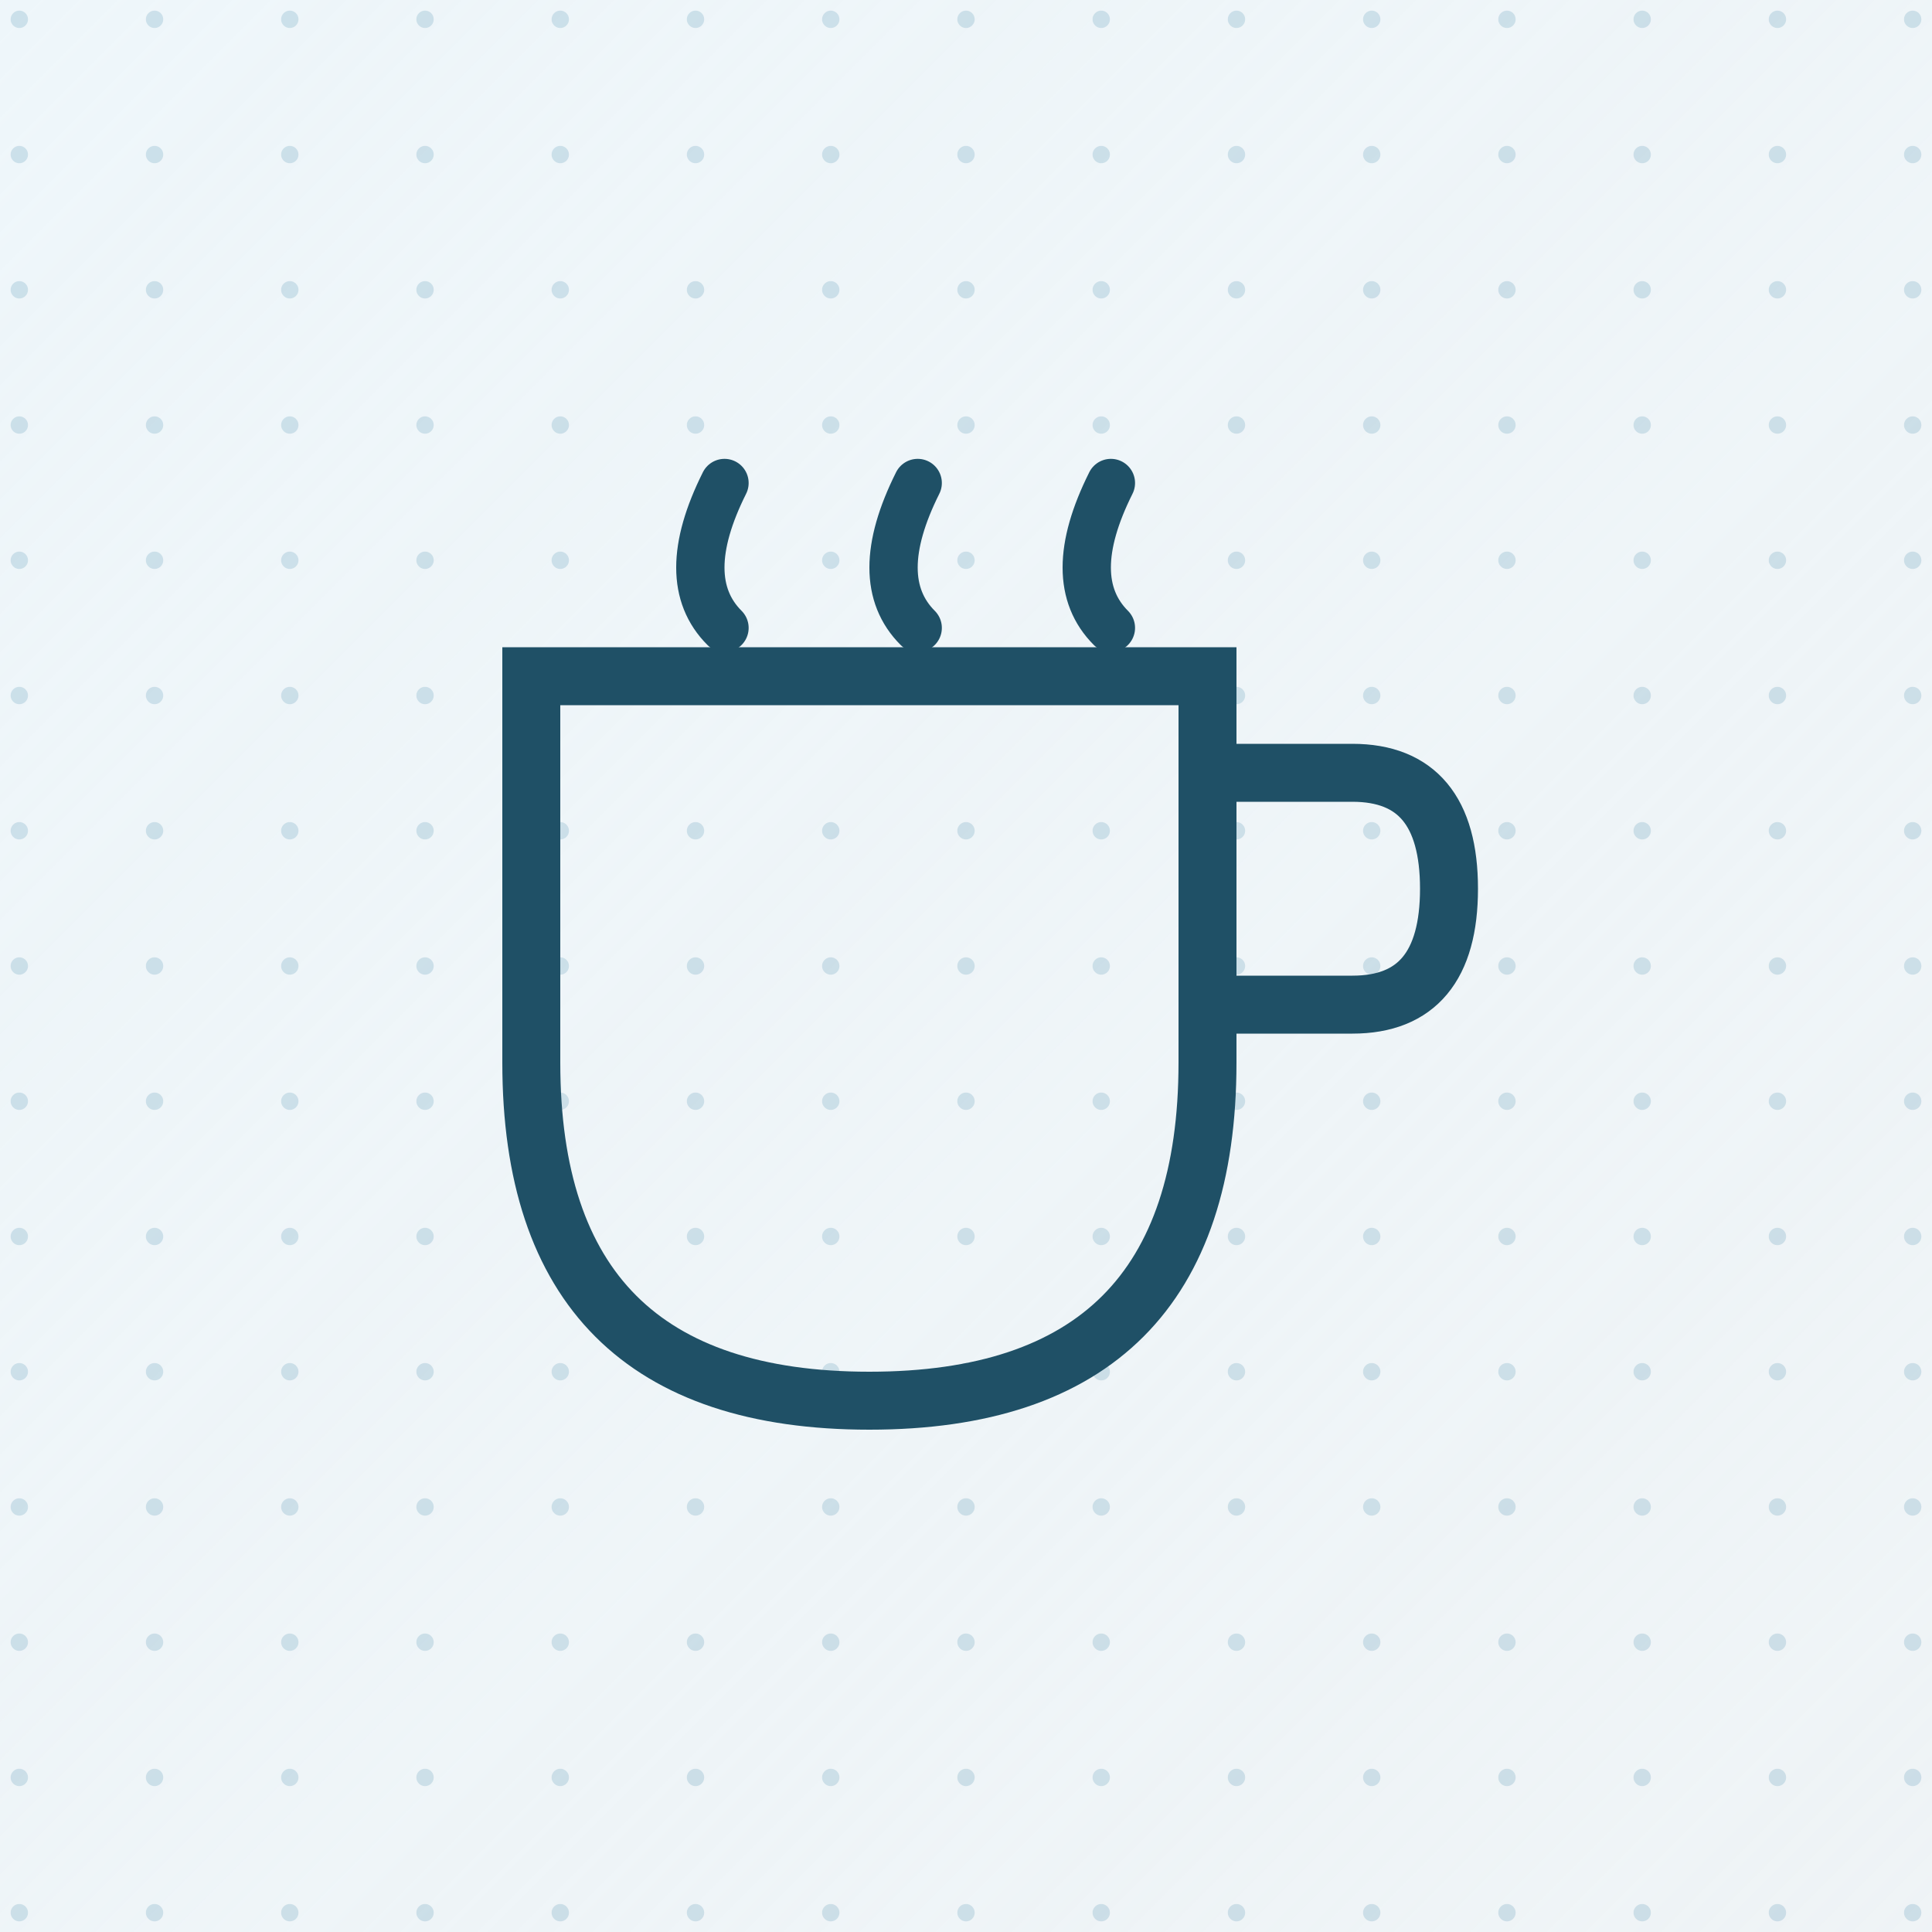
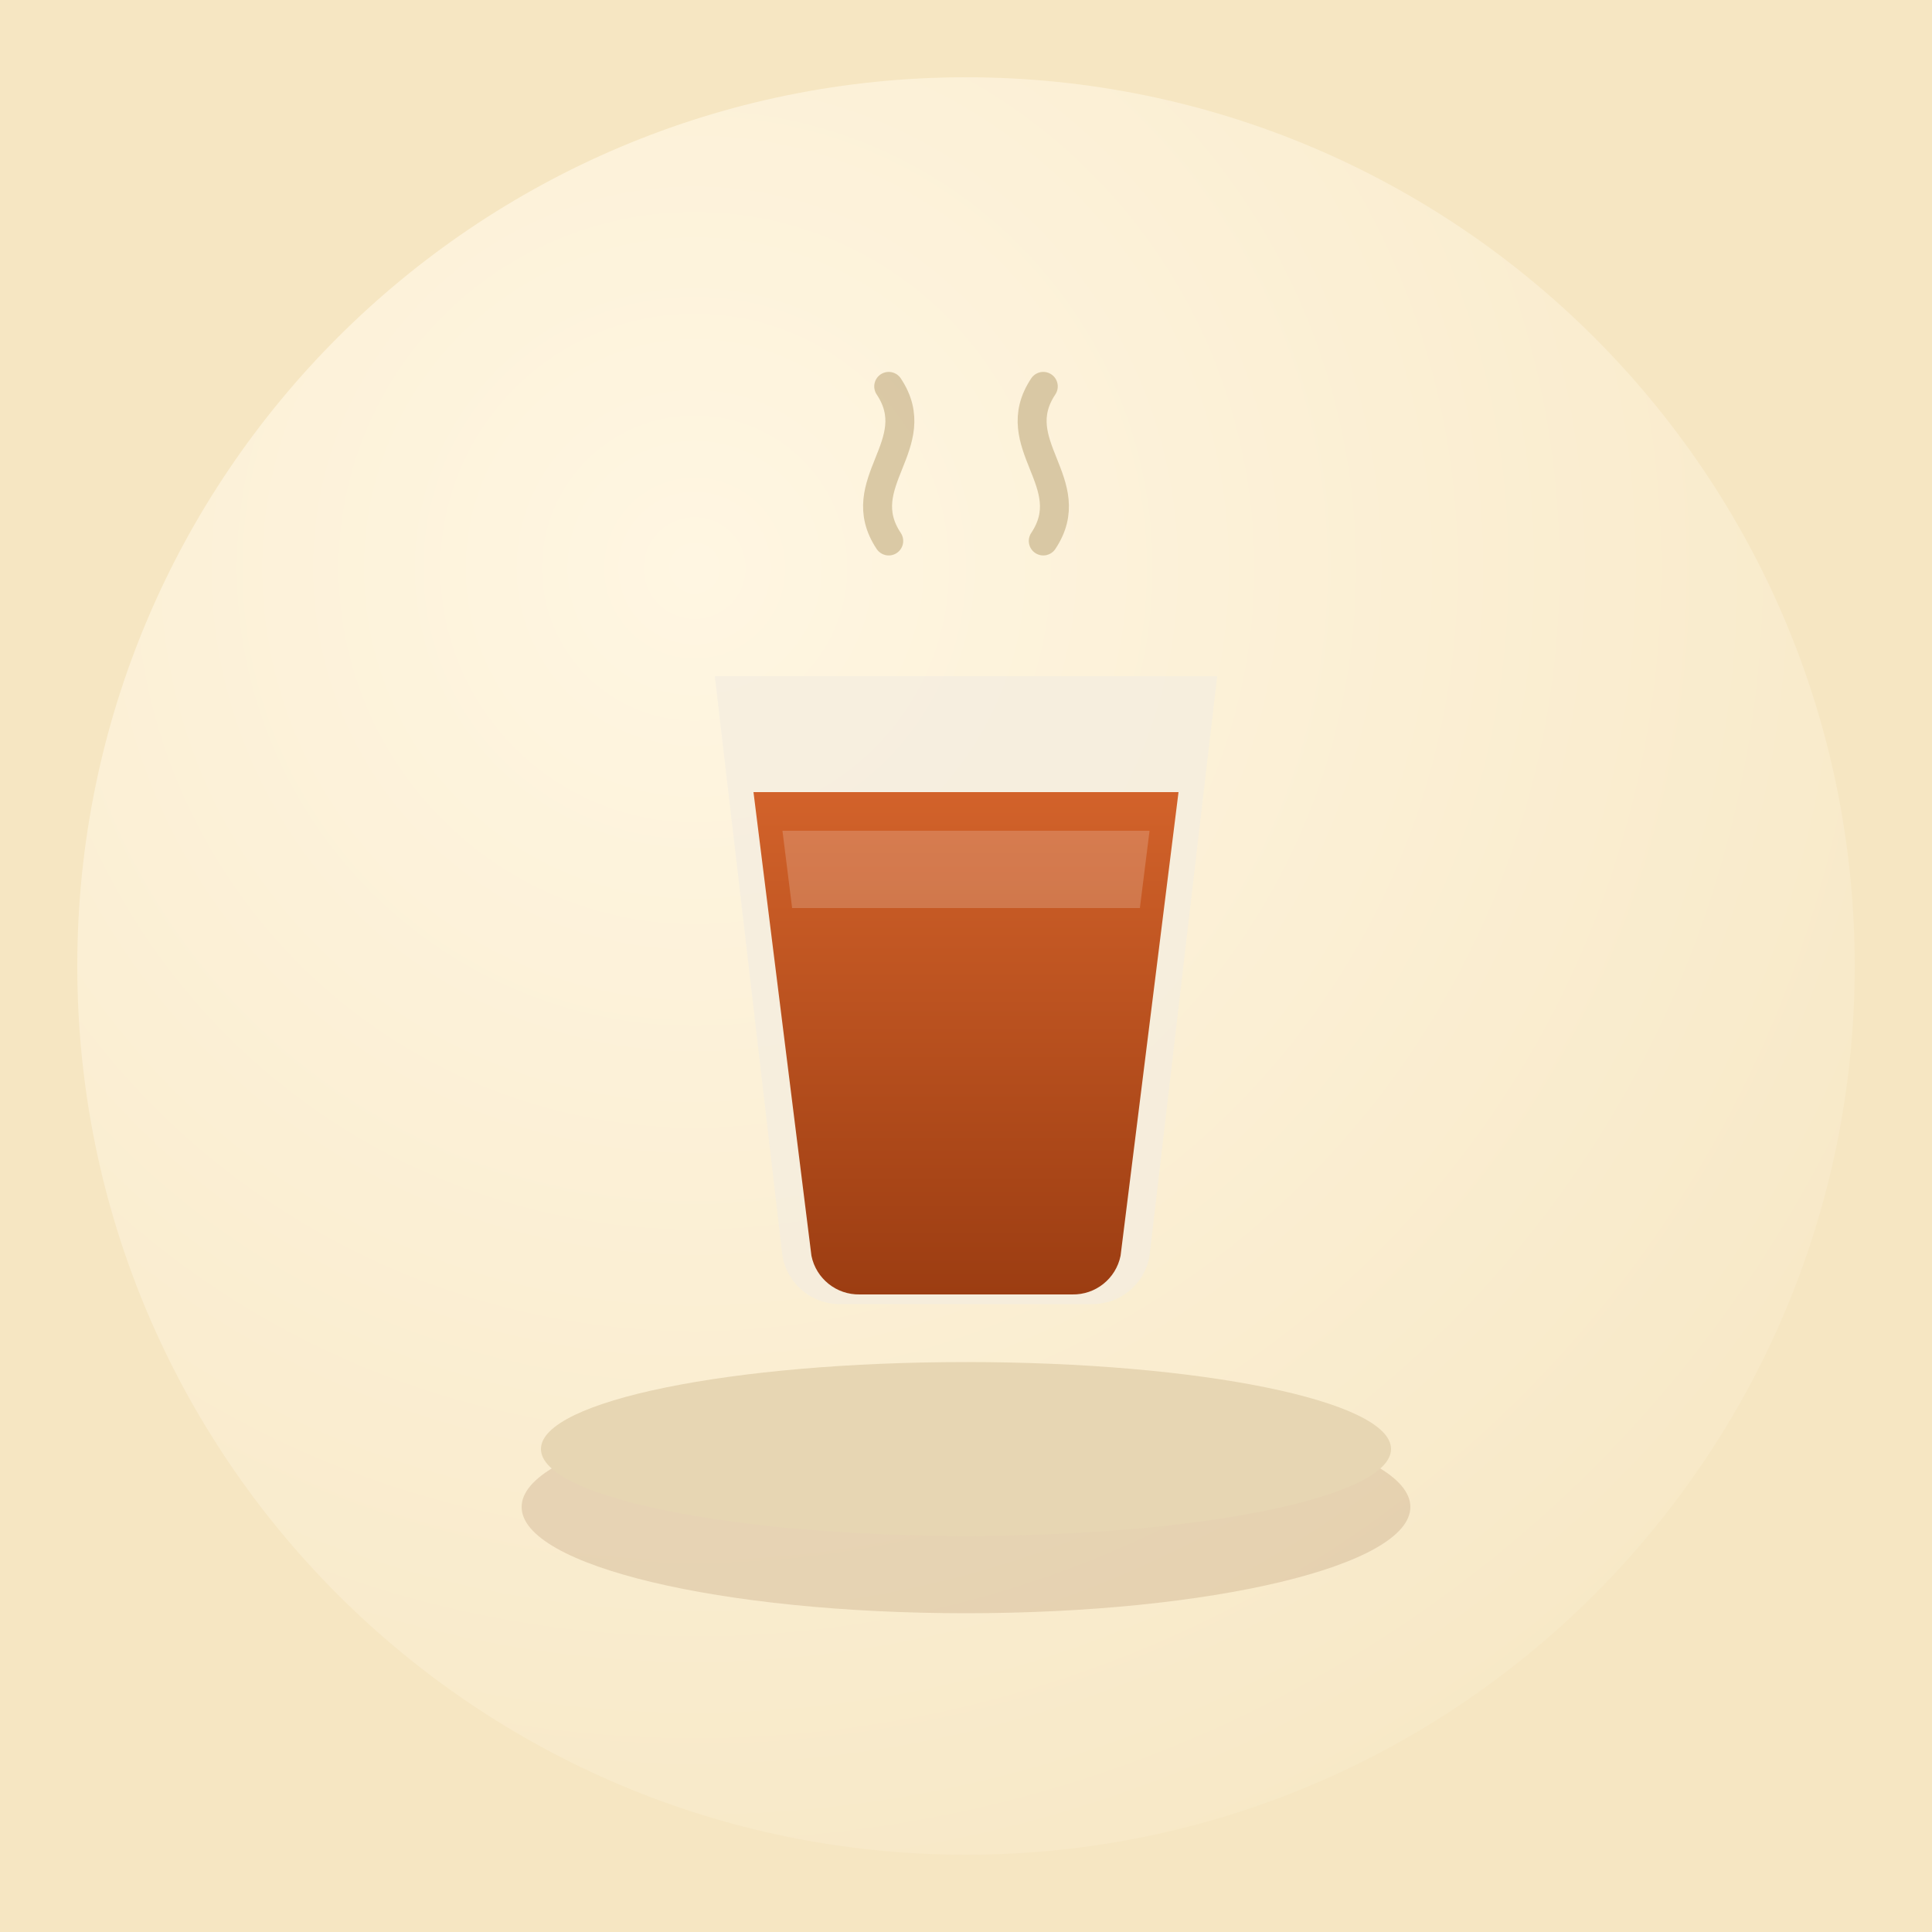
- <svg xmlns="http://www.w3.org/2000/svg" viewBox="0 0 200 200" role="img" aria-label="tee">
+ <svg xmlns="http://www.w3.org/2000/svg" viewBox="0 0 200 200" role="img" aria-label="Çay">
  <defs>
-     <linearGradient id="g" x1="0" y1="0" x2="1" y2="1">
-       <stop offset="0" stop-color="#eef6fa" />
-       <stop offset="1" stop-color="#eef6fa" stop-opacity="0.6" />
+     <radialGradient id="te_bg" cx="0.35" cy="0.28" r="0.9">
+       <stop offset="0" stop-color="#fff6e2" />
+       <stop offset="1" stop-color="#f6e6c2" />
+     </radialGradient>
+     <linearGradient id="te_tea" x1="0" y1="0" x2="0" y2="1">
+       <stop offset="0" stop-color="#d2622a" />
+       <stop offset="1" stop-color="#9c3d12" />
    </linearGradient>
-     <pattern id="dots" x="0" y="0" width="14" height="14" patternUnits="userSpaceOnUse">
-       <circle cx="2" cy="2" r="0.9" fill="#2f7aa0" opacity="0.18" />
-     </pattern>
  </defs>
-   <rect width="200" height="200" fill="url(#g)" />
-   <rect width="200" height="200" fill="url(#dots)" />
-   <g color="#1f5066">
-     <path d="M55 70h70v40q0 35-35 35t-35-35z" stroke="currentColor" stroke-width="6" fill="none" />
-     <path d="M125 80h15q10 0 10 12t-10 12h-15" stroke="currentColor" stroke-width="6" fill="none" />
-     <path d="M75 50q-5 10 0 15M95 50q-5 10 0 15M115 50q-5 10 0 15" stroke="currentColor" stroke-width="5" stroke-linecap="round" fill="none" />
-   </g>
+   <rect width="200" height="200" fill="#f6e6c2" />
+   <circle cx="100" cy="100" r="92" fill="url(#te_bg)" />
+   <ellipse cx="100" cy="156" rx="46" ry="11" fill="#6e3408" opacity="0.14" />
+   <ellipse cx="100" cy="150" rx="44" ry="9" fill="#e7d6b3" />
+   <path d="M74 70h52l-7 60a6 6 0 0 1-6 5H87a6 6 0 0 1-6-5z" fill="#f3ede0" opacity="0.7" />
+   <path d="M78 82h44l-6 48a5 5 0 0 1-5 4H89a5 5 0 0 1-5-4z" fill="url(#te_tea)" />
+   <path d="M81 86h38l-1 8H82z" fill="#fff" opacity="0.18" />
+   <path d="M92 56c-4-6 4-10 0-16M108 56c4-6-4-10 0-16" fill="none" stroke="#cbb78d" stroke-width="3" stroke-linecap="round" opacity="0.7" />
</svg>
